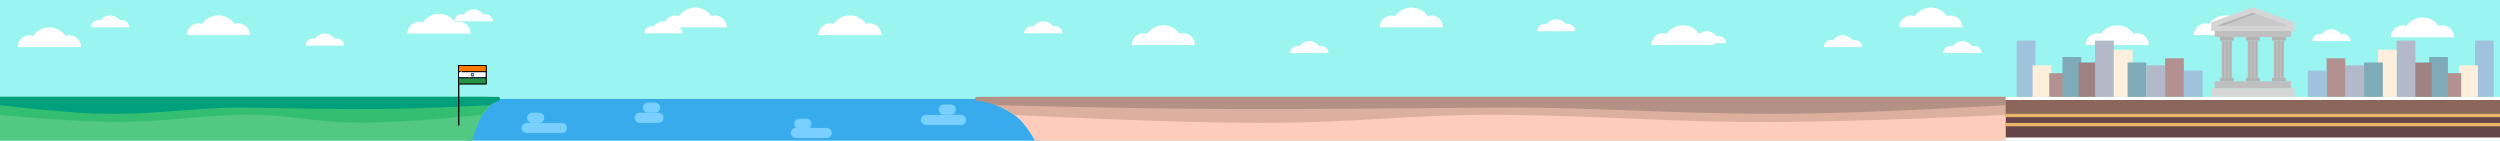
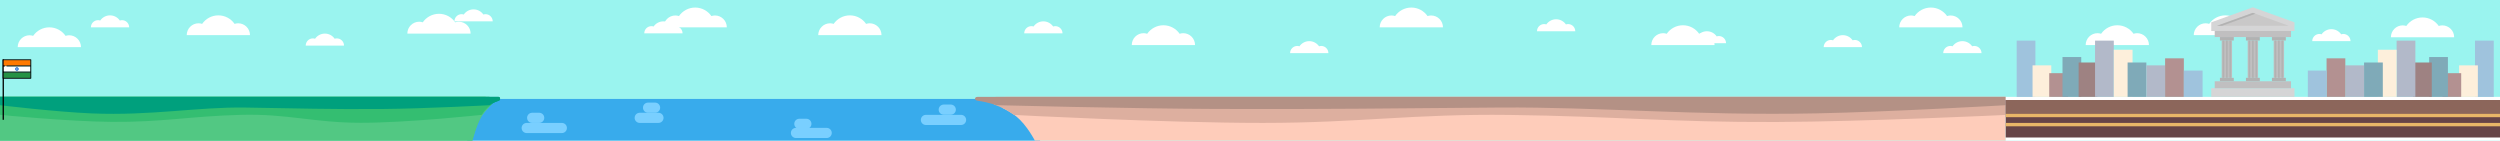
<svg xmlns="http://www.w3.org/2000/svg" width="9600" height="540" viewBox="0 0 9600 540" fill="none">
  <g clip-path="url(#clip0_54_2)">
    <rect width="9600" height="540" fill="white" />
    <rect width="9600" height="540" fill="#9AF4EF" />
    <path d="M265.439 135.401C260.659 135.401 256.141 136.342 251.809 137.708C238.092 117.974 215.339 105 189.499 105C163.658 105 140.905 117.974 127.191 137.708C122.861 136.342 118.343 135.401 113.561 135.401C88.397 135.401 68 155.818 68 181H311C311 155.818 290.603 135.401 265.439 135.401Z" fill="white" />
    <path d="M468.438 77.401C465.547 77.401 462.814 77.97 460.193 78.797C451.895 66.853 438.131 59 422.499 59C406.867 59 393.103 66.853 384.807 78.797C382.188 77.97 379.455 77.401 376.562 77.401C361.339 77.401 349 89.758 349 105H496C496 89.758 483.661 77.401 468.438 77.401Z" fill="white" />
    <path d="M1293.44 147.401C1290.55 147.401 1287.81 147.97 1285.19 148.797C1276.9 136.852 1263.13 129 1247.5 129C1231.87 129 1218.1 136.852 1209.81 148.797C1207.19 147.97 1204.45 147.401 1201.56 147.401C1186.34 147.401 1174 159.758 1174 175H1321C1321 159.758 1308.66 147.401 1293.44 147.401Z" fill="white" />
    <path d="M1864.44 54.401C1861.55 54.401 1858.81 54.97 1856.19 55.797C1847.9 43.852 1834.13 36 1818.5 36C1802.87 36 1789.1 43.852 1780.81 55.797C1778.19 54.97 1775.45 54.401 1772.56 54.401C1757.34 54.401 1745 66.758 1745 82H1892C1892 66.758 1879.66 54.401 1864.44 54.401Z" fill="white" />
    <path d="M2593.44 100.401C2590.55 100.401 2587.81 100.97 2585.19 101.797C2576.9 89.853 2563.13 82 2547.5 82C2531.87 82 2518.1 89.853 2509.81 101.797C2507.19 100.97 2504.45 100.401 2501.56 100.401C2486.34 100.401 2474 112.758 2474 128H2621C2621 112.758 2608.66 100.401 2593.44 100.401Z" fill="white" />
    <path d="M4052.44 100.401C4049.55 100.401 4046.81 100.97 4044.19 101.797C4035.9 89.853 4022.13 82 4006.5 82C3990.87 82 3977.1 89.853 3968.81 101.797C3966.19 100.97 3963.45 100.401 3960.56 100.401C3945.34 100.401 3933 112.758 3933 128H4080C4080 112.758 4067.66 100.401 4052.44 100.401Z" fill="white" />
    <path d="M5073.44 176.401C5070.55 176.401 5067.81 176.97 5065.19 177.797C5056.9 165.852 5043.13 158 5027.5 158C5011.87 158 4998.1 165.852 4989.81 177.797C4987.19 176.97 4984.45 176.401 4981.56 176.401C4966.34 176.401 4954 188.758 4954 204H5101C5101 188.758 5088.66 176.401 5073.44 176.401Z" fill="white" />
    <path d="M6021.44 92.401C6018.55 92.401 6015.81 92.97 6013.19 93.797C6004.9 81.853 5991.13 74 5975.5 74C5959.87 74 5946.1 81.853 5937.81 93.797C5935.19 92.97 5932.45 92.401 5929.56 92.401C5914.34 92.401 5902 104.758 5902 120H6049C6049 104.758 6036.66 92.401 6021.44 92.401Z" fill="white" />
    <path d="M6600.44 138.401C6597.55 138.401 6594.81 138.97 6592.19 139.797C6583.9 127.852 6570.13 120 6554.5 120C6538.87 120 6525.1 127.852 6516.81 139.797C6514.19 138.97 6511.45 138.401 6508.56 138.401C6493.34 138.401 6481 150.758 6481 166H6628C6628 150.758 6615.66 138.401 6600.44 138.401Z" fill="white" />
    <path d="M7581.44 176.401C7578.55 176.401 7575.81 176.97 7573.19 177.797C7564.9 165.852 7551.13 158 7535.5 158C7519.87 158 7506.1 165.852 7497.81 177.797C7495.19 176.97 7492.45 176.401 7489.56 176.401C7474.34 176.401 7462 188.758 7462 204H7609C7609 188.758 7596.66 176.401 7581.44 176.401Z" fill="white" />
    <path d="M7122.44 153.401C7119.55 153.401 7116.81 153.97 7114.19 154.797C7105.9 142.852 7092.13 135 7076.5 135C7060.87 135 7047.1 142.852 7038.81 154.797C7036.19 153.97 7033.45 153.401 7030.56 153.401C7015.34 153.401 7003 165.758 7003 181H7150C7150 165.758 7137.66 153.401 7122.44 153.401Z" fill="white" />
    <path d="M8998.44 130.401C8995.55 130.401 8992.81 130.97 8990.19 131.797C8981.9 119.852 8968.13 112 8952.5 112C8936.87 112 8923.1 119.852 8914.81 131.797C8912.19 130.97 8909.45 130.401 8906.56 130.401C8891.34 130.401 8879 142.758 8879 158H9026C9026 142.758 9013.66 130.401 8998.44 130.401Z" fill="white" />
    <path d="M914.439 89.401C909.659 89.401 905.141 90.342 900.809 91.708C887.092 71.974 864.339 59 838.499 59C812.658 59 789.905 71.974 776.191 91.708C771.861 90.342 767.343 89.401 762.561 89.401C737.397 89.401 717 109.818 717 135H960C960 109.818 939.603 89.401 914.439 89.401Z" fill="white" />
    <path d="M1761.63 83.401C1756.85 83.401 1752.33 84.342 1748 85.708C1734.28 65.974 1711.53 53 1685.69 53C1659.85 53 1637.09 65.974 1623.38 85.708C1619.05 84.342 1614.53 83.401 1609.75 83.401C1584.59 83.401 1564.19 103.818 1564.19 129H1807.19C1807.19 103.818 1786.79 83.401 1761.63 83.401Z" fill="white" />
    <path d="M2745.44 59.401C2740.66 59.401 2736.14 60.342 2731.81 61.708C2718.09 41.974 2695.34 29 2669.5 29C2643.66 29 2620.91 41.974 2607.19 61.708C2602.86 60.342 2598.34 59.401 2593.56 59.401C2568.4 59.401 2548 79.818 2548 105H2791C2791 79.818 2770.6 59.401 2745.44 59.401Z" fill="white" />
    <path d="M3339.44 89.401C3334.66 89.401 3330.14 90.342 3325.81 91.708C3312.09 71.974 3289.34 59 3263.5 59C3237.66 59 3214.91 71.974 3201.19 91.708C3196.86 90.342 3192.34 89.401 3187.56 89.401C3162.4 89.401 3142 109.818 3142 135H3385C3385 109.818 3364.6 89.401 3339.44 89.401Z" fill="white" />
    <path d="M6538.44 127.401C6533.66 127.401 6529.14 128.342 6524.81 129.708C6511.09 109.974 6488.34 97 6462.5 97C6436.66 97 6413.91 109.974 6400.19 129.708C6395.86 128.342 6391.34 127.401 6386.56 127.401C6361.4 127.401 6341 147.818 6341 173H6584C6584 147.818 6563.6 127.401 6538.44 127.401Z" fill="white" />
    <path d="M7490.44 59.401C7485.66 59.401 7481.14 60.342 7476.81 61.708C7463.09 41.974 7440.34 29 7414.5 29C7388.66 29 7365.91 41.974 7352.19 61.708C7347.86 60.342 7343.34 59.401 7338.56 59.401C7313.4 59.401 7293 79.818 7293 105H7536C7536 79.818 7515.6 59.401 7490.44 59.401Z" fill="white" />
    <path d="M8206.44 127.401C8201.66 127.401 8197.14 128.342 8192.81 129.708C8179.09 109.974 8156.34 97 8130.5 97C8104.66 97 8081.91 109.974 8068.19 129.708C8063.86 128.342 8059.34 127.401 8054.56 127.401C8029.4 127.401 8009 147.818 8009 173H8252C8252 147.818 8231.6 127.401 8206.44 127.401Z" fill="white" />
    <path d="M8621.44 89.401C8616.66 89.401 8612.14 90.342 8607.81 91.708C8594.09 71.974 8571.34 59 8545.5 59C8519.66 59 8496.91 71.974 8483.19 91.708C8478.86 90.342 8474.34 89.401 8469.56 89.401C8444.4 89.401 8424 109.818 8424 135H8667C8667 109.818 8646.6 89.401 8621.44 89.401Z" fill="white" />
    <path d="M9378.44 97.401C9373.66 97.401 9369.14 98.342 9364.81 99.708C9351.09 79.974 9328.34 67 9302.5 67C9276.66 67 9253.91 79.974 9240.19 99.708C9235.86 98.342 9231.34 97.401 9226.56 97.401C9201.4 97.401 9181 117.818 9181 143H9424C9424 117.818 9403.6 97.401 9378.44 97.401Z" fill="white" />
    <path d="M4543.44 127.401C4538.66 127.401 4534.14 128.342 4529.81 129.708C4516.09 109.974 4493.34 97 4467.5 97C4441.66 97 4418.91 109.974 4405.19 129.708C4400.86 128.342 4396.34 127.401 4391.56 127.401C4366.4 127.401 4346 147.818 4346 173H4589C4589 147.818 4568.6 127.401 4543.44 127.401Z" fill="white" />
    <path d="M5495.44 59.401C5490.66 59.401 5486.14 60.342 5481.81 61.708C5468.09 41.974 5445.34 29 5419.5 29C5393.66 29 5370.91 41.974 5357.19 61.708C5352.86 60.342 5348.34 59.401 5343.56 59.401C5318.4 59.401 5298 79.818 5298 105H5541C5541 79.818 5520.6 59.401 5495.44 59.401Z" fill="white" />
    <rect x="1794" y="380" width="2200" height="160" fill="#38ABEC" />
+     <path d="M0 372H1863.65C1882.48 372 1891.67 396.63 1878.59 410.173C1867.05 422.112 1855.71 435.342 1848.5 447.5C1828.54 481.146 1814 540 1814 540H0V372Z" fill="#52C883" />
+     <path d="M0 372H1878.59C1892.99 372 1897 394.922 1885.08 403.009C1864.73 416.828 1849.9 441 1849.9 441C1849.9 441 1567.25 471.599 1385.5 471.5C1205.25 471.401 1105.5 436.279 924.951 441C730.66 446.081 622.35 469.695 428 468C260.53 466.539 0 441 0 441V372Z" fill="#34BE71" />
+     <path d="M0 372H1914.47C1921.41 372 1922.52 384.327 1915.89 386.381C1895.2 392.79 1880.14 404 1880.14 404C1880.14 404 1630.87 417.201 1471 418.5C1263.59 420.185 1148.58 416.094 942 413C757.673 410.239 582.378 445.085 352 435.5C214.105 429.763 0 404 0 404V372Z" fill="#00A07D" />
    <path d="M0 372H1863.65C1882.48 372 1891.67 396.63 1878.59 410.173C1867.05 422.112 1855.71 435.342 1848.5 447.5C1828.54 481.146 1814 540 1814 540H0V372Z" fill="#52C883" />
    <path d="M0 372H1878.59C1892.99 372 1897 394.922 1885.08 403.009C1864.73 416.828 1849.9 441 1849.9 441C1849.9 441 1567.25 471.599 1385.5 471.5C1205.25 471.401 1105.5 436.279 924.951 441C730.66 446.081 622.35 469.695 428 468C260.53 466.539 0 441 0 441V372Z" fill="#34BE71" />
    <path d="M0 372H1914.47C1921.41 372 1922.52 384.327 1915.89 386.381C1895.2 392.79 1880.14 404 1880.14 404C1880.14 404 1630.87 417.201 1471 418.5C1263.59 420.185 1148.58 416.094 942 413C757.673 410.239 582.378 445.085 352 435.5C214.105 429.763 0 404 0 404V372Z" fill="#00A07D" />
    <path d="M7702 372H3861.04C3838.97 372 3832.01 405.291 3851.55 415.533C3871.51 425.992 3890.31 437.135 3902.95 447.5C3943.97 481.146 3973.85 540 3973.85 540H7702V372Z" fill="#FECCBA" />
    <path d="M7702 372H3824.42C3809.43 372 3806.88 398.449 3821.11 403.165C3863.02 417.053 3893.54 441.347 3893.54 441.347C3893.54 441.347 4475.45 472.1 4849.62 472C5220.71 471.901 5426.08 436.602 5797.77 441.347C6197.77 446.453 6420.75 470.186 6820.86 468.482C7165.64 467.014 7702 441.347 7702 441.347V372Z" fill="#DDAF9F" />
    <path d="M7702 372H3753.66C3741.91 372 3740.55 384.602 3752.17 386.343C3794.82 392.734 3825.89 403.915 3825.89 403.915C3825.89 403.915 4339.77 417.081 4669.36 418.377C5096.97 420.057 5334.08 415.977 5759.96 412.891C6139.97 410.137 6501.36 444.891 6976.31 435.331C7260.6 429.61 7702 403.915 7702 403.915V372Z" fill="#B49185" />
    <rect x="2003" y="472" width="174" height="39" rx="19.5" fill="#79CFFF" />
    <rect x="2024" y="433" width="66" height="39" rx="19.5" fill="#79CFFF" />
    <rect x="2437" y="433" width="111" height="39" rx="19.5" fill="#79CFFF" />
    <rect x="2469" y="394" width="66" height="39" rx="19.5" fill="#79CFFF" />
    <rect x="3037" y="491" width="157" height="39" rx="19.5" fill="#79CFFF" />
    <rect x="3050" y="456" width="66" height="39" rx="19.5" fill="#79CFFF" />
    <rect x="3536" y="441" width="174" height="39" rx="19.5" fill="#79CFFF" />
    <path d="M3604.5 421C3604.5 410.23 3613.23 401.5 3624 401.5H3651C3661.77 401.5 3670.5 410.23 3670.5 421C3670.5 431.77 3661.77 440.5 3651 440.5H3624C3613.23 440.5 3604.5 431.77 3604.5 421Z" fill="#79CFFF" />
    <rect x="7702" y="372" width="1898" height="168" fill="white" />
    <rect x="7702" y="384" width="1898" height="144" fill="#674447" />
    <rect x="7702" y="384" width="1898" height="53" fill="#8C665B" />
    <rect x="7702" y="472" width="1898" height="13" fill="#E9B668" />
    <rect x="7702" y="437" width="1898" height="13" fill="#E9B668" />
    <g clip-path="url(#clip1_54_2)">
      <path d="M8797.48 118.99H8810.8V85.701L8651 28L8491.2 85.701V118.99H8504.52H8797.48Z" fill="#D5D5D6" />
      <path d="M8513.14 99.018L8651 49.232L8788.86 99.018H8513.14Z" fill="#C9C8C8" />
      <path d="M8660.83 52.781L8651 49.232L8513.14 99.018H8532.79L8660.83 52.781Z" fill="#B2B2B2" />
      <path d="M8770.85 155.614H8777.5V142.295H8724.24V155.614H8730.9H8770.85Z" fill="#B2B2B2" />
      <path d="M8730.9 298.758H8724.24V312.076H8777.5V298.758H8770.85H8730.9Z" fill="#B2B2B2" />
      <path d="M8770.85 155.615H8730.89V298.758H8770.85V155.615Z" fill="#C0BFC0" />
      <path d="M8670.97 155.615H8631.02V298.758H8670.97V155.615Z" fill="#C0BFC0" />
      <path d="M8571.11 155.615H8531.15V298.758H8571.11V155.615Z" fill="#C0BFC0" />
      <path d="M8554.46 155.615H8547.8V298.758H8554.46V155.615Z" fill="#B2B2B2" />
      <path d="M8541.14 155.615H8534.48V298.758H8541.14V155.615Z" fill="#B2B2B2" />
      <path d="M8567.78 155.615H8561.12V298.758H8567.78V155.615Z" fill="#B2B2B2" />
      <path d="M8654.33 155.615H8647.67V298.758H8654.33V155.615Z" fill="#B2B2B2" />
      <path d="M8641.01 155.615H8634.36V298.758H8641.01V155.615Z" fill="#B2B2B2" />
      <path d="M8667.64 155.615H8660.99V298.758H8667.64V155.615Z" fill="#B2B2B2" />
      <path d="M8754.2 155.615H8747.54V298.758H8754.2V155.615Z" fill="#B2B2B2" />
      <path d="M8740.88 155.615H8734.23V298.758H8740.88V155.615Z" fill="#B2B2B2" />
      <path d="M8767.52 155.615H8760.86V298.758H8767.52V155.615Z" fill="#B2B2B2" />
      <path d="M8670.97 155.614H8677.64V142.295H8624.37V155.614H8631.02H8670.97Z" fill="#B2B2B2" />
      <path d="M8631.02 298.758H8624.37V312.076H8677.64V298.758H8670.97H8631.02Z" fill="#B2B2B2" />
      <path d="M8571.1 155.614H8577.76V142.295H8524.5V155.614H8531.15H8571.1Z" fill="#B2B2B2" />
      <path d="M8531.15 298.758H8524.5V312.076H8577.76V298.758H8571.1H8531.15Z" fill="#B2B2B2" />
      <path d="M8504.52 338.707H8491.2V372.001H8810.8V338.707H8797.48H8504.52Z" fill="#D5D5D6" />
      <path d="M8797.48 312.076H8504.52V338.707H8797.48V312.076Z" fill="#C0BFC0" />
      <path d="M8797.48 118.99H8504.52V142.296H8797.48V118.99Z" fill="#C0BFC0" />
    </g>
    <rect x="7744" y="156" width="72" height="216" fill="#9FC3DD" />
    <rect x="7805" y="251" width="72" height="121" fill="#FDEFDB" />
    <rect x="7869" y="281" width="72" height="91" fill="#B39191" />
    <rect x="7920" y="219" width="72" height="153" fill="#7FAAB8" />
    <rect x="7982" y="240" width="72" height="132" fill="#9E8282" />
    <rect x="8045" y="156" width="72" height="216" fill="#B2B9C9" />
    <rect x="8117" y="191" width="72" height="181" fill="#FDEFDB" />
    <rect x="8170" y="240" width="72" height="132" fill="#7FAAB8" />
    <rect x="8242" y="251" width="72" height="121" fill="#B2B9C9" />
    <rect x="8314" y="224" width="72" height="148" fill="#B39191" />
    <rect x="8386" y="271" width="72" height="101" fill="#9FC3DD" />
    <rect width="72" height="216" transform="matrix(-1 0 0 1 9576 156)" fill="#9FC3DD" />
    <rect width="72" height="121" transform="matrix(-1 0 0 1 9515 251)" fill="#FDEFDB" />
    <rect width="72" height="91" transform="matrix(-1 0 0 1 9451 281)" fill="#B39191" />
    <rect width="72" height="153" transform="matrix(-1 0 0 1 9400 219)" fill="#7FAAB8" />
    <rect width="72" height="132" transform="matrix(-1 0 0 1 9338 240)" fill="#9E8282" />
    <rect width="72" height="216" transform="matrix(-1 0 0 1 9275 156)" fill="#B2B9C9" />
    <rect width="72" height="181" transform="matrix(-1 0 0 1 9203 191)" fill="#FDEFDB" />
    <rect width="72" height="132" transform="matrix(-1 0 0 1 9150 240)" fill="#7FAAB8" />
    <rect width="72" height="121" transform="matrix(-1 0 0 1 9078 251)" fill="#B2B9C9" />
    <rect width="72" height="148" transform="matrix(-1 0 0 1 9006 224)" fill="#B39191" />
    <rect width="72" height="101" transform="matrix(-1 0 0 1 8934 271)" fill="#9FC3DD" />
-     <path d="M1793.92 252.961H1762.38V279.78H1793.92V252.961Z" fill="#164FCE" />
-     <path d="M1793.78 253.096H1762.52V279.642H1793.78V253.096Z" fill="#164FCE" />
-     <path d="M1793.92 293.219H1762.38V320.038H1793.92V293.219Z" fill="#164FCE" />
-     <path d="M1793.78 293.355H1762.52V319.902H1793.78V293.355Z" fill="#164FCE" />
-     <path d="M1864.62 252.961H1807.36V279.78H1864.62V252.961Z" fill="#164FCE" />
-     <path d="M1864.48 253.096H1807.5V279.642H1864.48V253.096Z" fill="#164FCE" />
-     <path d="M1807.36 320.038V293.219H1845.15C1846.04 293.219 1846.77 292.491 1846.77 291.597V291.461H1850.56V291.597C1850.56 292.491 1851.28 293.219 1852.18 293.219H1864.62V320.038H1807.36Z" fill="#164FCE" />
-     <path d="M1852.18 293.356C1851.21 293.356 1850.42 292.569 1850.42 291.598H1846.9C1846.9 292.569 1846.12 293.356 1845.15 293.356H1807.5V319.903H1864.48V293.356H1852.18Z" fill="#164FCE" />
-     <path d="M1797.17 320.04V291.599C1797.17 290.705 1796.44 289.977 1795.54 289.977H1762.38V283.024H1795.54C1796.44 283.024 1797.17 282.296 1797.17 281.402V252.961H1804.12V281.402C1804.12 282.296 1804.85 283.024 1805.74 283.024H1864.62V289.977H1852.18C1851.28 289.977 1850.56 290.705 1850.56 291.599V291.735H1846.77V291.599C1846.77 290.705 1846.04 289.977 1845.15 289.977H1805.74C1804.85 289.977 1804.12 290.705 1804.12 291.599V320.04H1797.17Z" fill="#FFE000" />
-     <path d="M1852.18 289.839H1864.48V283.159H1805.74C1804.77 283.159 1803.98 282.371 1803.98 281.401V253.096H1797.3V281.401C1797.3 282.371 1796.51 283.159 1795.54 283.159H1762.52V289.839H1795.54C1796.51 289.839 1797.3 290.626 1797.3 291.597V319.902H1803.98V291.597C1803.98 290.626 1804.77 289.839 1805.74 289.839H1845.14C1846.12 289.839 1846.9 290.626 1846.9 291.597H1850.42C1850.42 290.626 1851.21 289.839 1852.18 289.839Z" fill="#FFE000" />
-     <path d="M1866.24 249.58H1760.76C1759.79 249.58 1759 250.367 1759 251.338V321.661C1759 322.632 1759.79 323.419 1760.76 323.419H1866.24C1867.21 323.419 1868 322.632 1868 321.661V251.338C1868 250.367 1867.21 249.58 1866.24 249.58ZM1793.78 279.643H1762.52V253.096H1793.78V279.643ZM1762.52 293.356H1793.78V319.903H1762.52V293.356ZM1807.5 319.903V293.356H1845.15C1846.12 293.356 1846.9 292.569 1846.9 291.598C1846.9 290.627 1846.12 289.84 1845.15 289.84H1805.74C1804.77 289.84 1803.98 290.627 1803.98 291.598V319.903H1797.3V291.598C1797.3 290.627 1796.51 289.84 1795.54 289.84H1762.52V283.159H1795.54C1796.51 283.159 1797.3 282.372 1797.3 281.401V253.096H1803.98V281.401C1803.98 282.372 1804.77 283.159 1805.74 283.159H1864.48V289.84H1852.18C1851.21 289.84 1850.42 290.627 1850.42 291.598C1850.42 292.569 1851.21 293.356 1852.18 293.356H1864.48V319.903H1807.5ZM1864.48 279.643H1807.5V253.096H1864.48V279.643Z" fill="black" />
-     <rect x="1759" y="250" width="5" height="232" fill="black" />
-     <path d="M1814 289.957C1815.63 289.957 1816.96 288.631 1816.96 287C1816.96 285.369 1815.63 284.043 1814 284.043C1812.37 284.043 1811.04 285.369 1811.04 287C1811.04 288.631 1812.37 289.957 1814 289.957Z" fill="white" />
-     <path d="M1767.87 276.946H1762.55V297.053H1865.45V276.946H1774.97C1773.99 276.946 1773.19 276.152 1773.19 275.172H1769.65C1769.65 276.152 1768.85 276.946 1767.87 276.946ZM1814 280.494C1817.59 280.494 1820.51 283.413 1820.51 287C1820.51 290.587 1817.59 293.505 1814 293.505C1810.41 293.505 1807.49 290.587 1807.49 287C1807.49 283.413 1810.41 280.494 1814 280.494Z" fill="white" />
-     <path d="M1814 293.505C1817.59 293.505 1820.5 290.587 1820.5 287C1820.5 283.412 1817.59 280.494 1814 280.494C1810.41 280.494 1807.49 283.412 1807.49 287C1807.49 290.587 1810.41 293.505 1814 293.505ZM1814 284.043C1815.63 284.043 1816.96 285.369 1816.96 287C1816.96 288.63 1815.63 289.956 1814 289.956C1812.37 289.956 1811.04 288.63 1811.04 287C1811.04 285.369 1812.37 284.043 1814 284.043Z" fill="#164FCE" />
-     <path d="M1769.51 275.309V275.172C1769.51 274.269 1768.77 273.535 1767.87 273.535H1762.41V253.152H1865.59V273.535H1774.97C1774.06 273.535 1773.33 274.269 1773.33 275.171V275.309H1769.51V275.309Z" fill="#FF7900" />
-     <path d="M1767.87 273.398C1768.85 273.398 1769.65 274.193 1769.65 275.173H1773.19C1773.19 274.193 1773.99 273.398 1774.97 273.398H1865.45V253.291H1762.55V273.398H1767.87Z" fill="#FF7900" />
-     <path d="M1865.59 300.465H1762.41V320.847H1865.59V300.465Z" fill="#259245" />
-     <path d="M1865.45 300.602H1762.55V320.709H1865.45V300.602Z" fill="#259245" />
-     <path d="M1867.23 249.742H1760.77C1759.79 249.742 1759 250.537 1759 251.516V322.484C1759 323.464 1759.79 324.258 1760.77 324.258H1867.23C1868.21 324.258 1869 323.464 1869 322.484V251.516C1869 250.537 1868.21 249.742 1867.23 249.742ZM1865.45 253.291V273.398H1774.97C1773.99 273.398 1773.19 274.192 1773.19 275.172C1773.19 276.152 1773.99 276.946 1774.97 276.946H1865.45V297.054H1762.55V276.947H1767.87C1768.85 276.947 1769.65 276.152 1769.65 275.172C1769.65 274.193 1768.85 273.398 1767.87 273.398H1762.55V253.291H1865.45ZM1762.55 320.71V300.602H1865.45V320.71H1762.55Z" fill="black" />
+     <rect x="10" y="228" width="5" height="232" fill="black" />
+     <path d="M65 267.957C66.631 267.957 67.957 266.631 67.957 265C67.957 263.369 66.631 262.043 65 262.043C63.369 262.043 62.043 263.369 62.043 265C62.043 266.631 63.369 267.957 65 267.957Z" fill="white" />
+     <path d="M18.871 254.946H13.549V275.053H116.452V254.946H25.968C24.988 254.946 24.194 254.152 24.194 253.172H20.645C20.645 254.152 19.851 254.946 18.871 254.946ZM65 258.494C68.588 258.494 71.506 261.413 71.506 265C71.506 268.587 68.588 271.505 65 271.505C61.413 271.505 58.495 268.587 58.495 265C58.495 261.413 61.413 258.494 65 258.494Z" fill="white" />
+     <path d="M64.999 271.505C68.587 271.505 71.505 268.587 71.505 265C71.505 261.412 68.587 258.494 64.999 258.494C61.412 258.494 58.494 261.412 58.494 265C58.494 268.587 61.412 271.505 64.999 271.505ZM64.999 262.043C66.63 262.043 67.957 263.369 67.957 265C67.957 266.63 66.63 267.956 64.999 267.956C63.369 267.956 62.042 266.63 62.042 265C62.042 263.369 63.369 262.043 64.999 262.043Z" fill="#164FCE" />
+     <path d="M20.507 253.309V253.172C20.507 252.269 19.773 251.535 18.87 251.535H13.41V231.152H116.588V251.535H25.967C25.064 251.535 24.33 252.269 24.33 253.171V253.309H20.507V253.309Z" fill="#FF7900" />
+     <path d="M18.871 251.398C19.851 251.398 20.645 252.193 20.645 253.173H24.194C24.194 252.193 24.988 251.398 25.968 251.398H116.452V231.291H13.549V251.398H18.871Z" fill="#FF7900" />
+     <path d="M116.588 278.465H13.41V298.847H116.588V278.465Z" fill="#259245" />
+     <path d="M116.452 278.602H13.549V298.709H116.452V278.602Z" fill="#259245" />
+     <path d="M118.226 227.742H11.774C10.794 227.742 10 228.537 10 229.516V300.484C10 301.464 10.794 302.258 11.774 302.258H118.226C119.206 302.258 120 301.464 120 300.484V229.516C120 228.537 119.206 227.742 118.226 227.742ZM116.452 231.291V251.398H25.968C24.988 251.398 24.194 252.192 24.194 253.172C24.194 254.152 24.988 254.946 25.968 254.946H116.452V275.054H13.549V254.947H18.871C19.851 254.947 20.645 254.152 20.645 253.172C20.645 252.193 19.851 251.398 18.871 251.398H13.549V231.291H116.452ZM13.549 298.71V278.602H116.452V298.71H13.549Z" fill="black" />
  </g>
  <defs>
    <clipPath id="clip0_54_2">
      <rect width="9600" height="540" fill="white" />
    </clipPath>
    <clipPath id="clip1_54_2">
      <rect width="344" height="344" fill="white" transform="translate(8479 28)" />
    </clipPath>
  </defs>
</svg>
